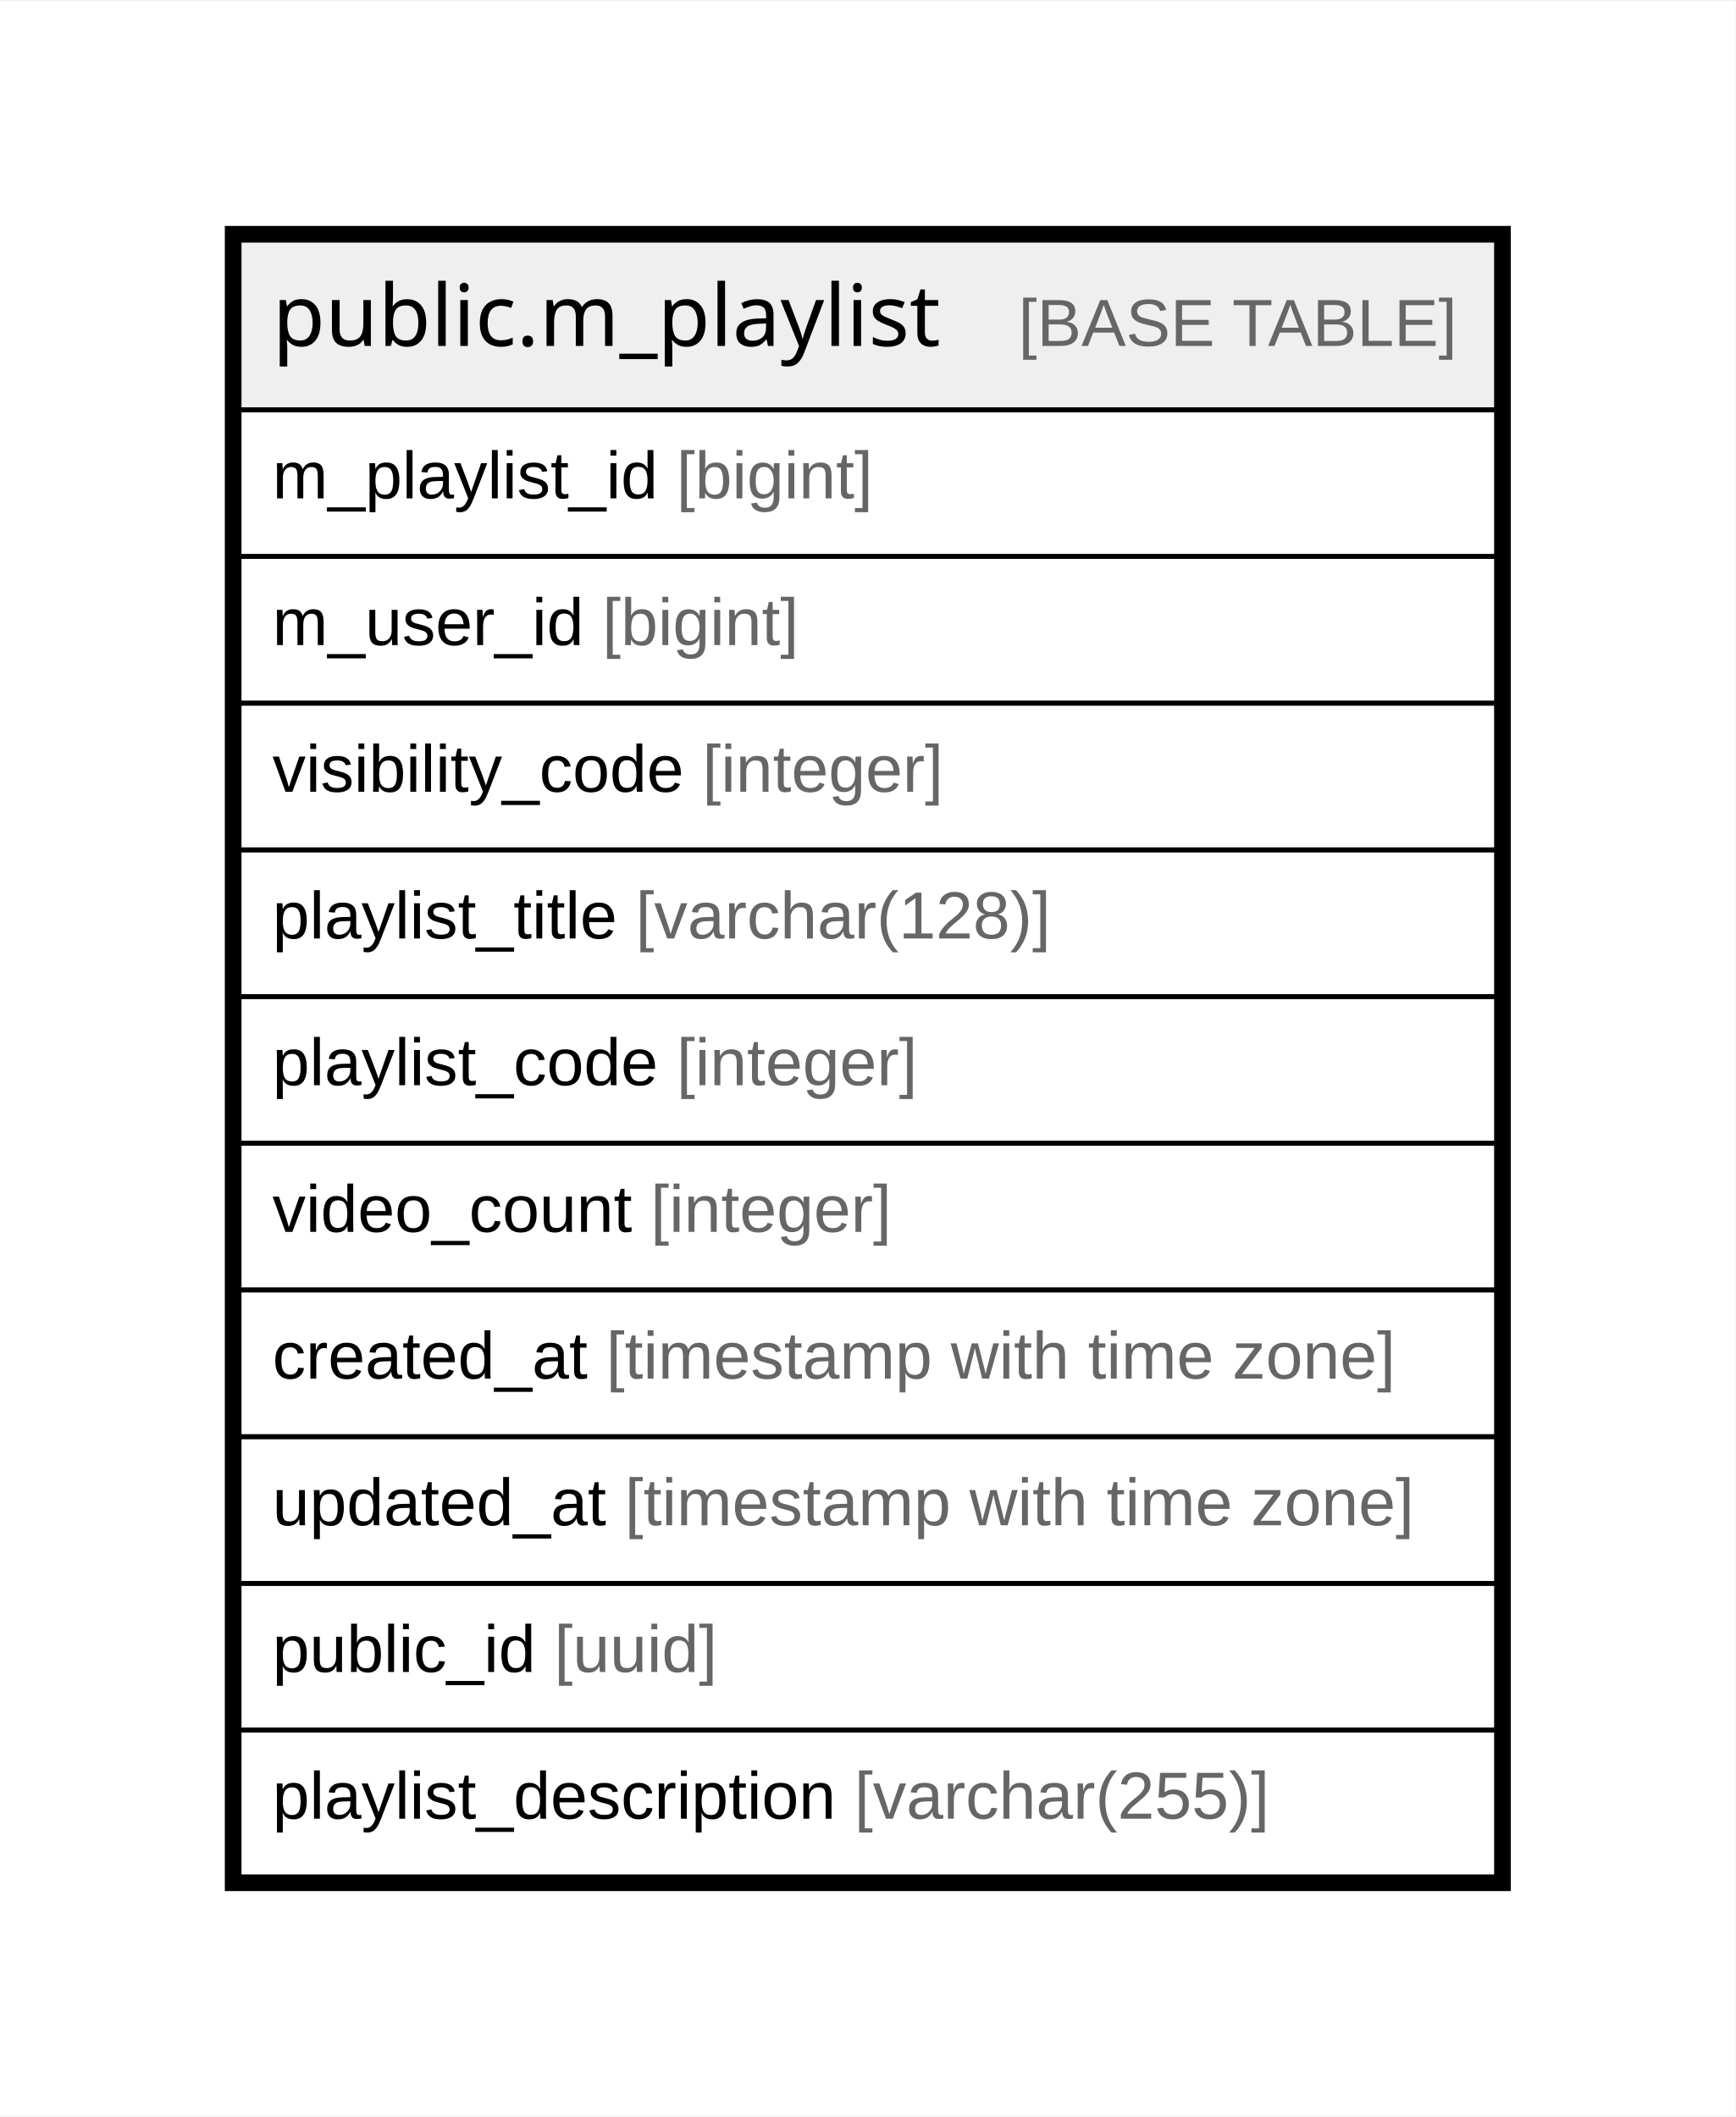
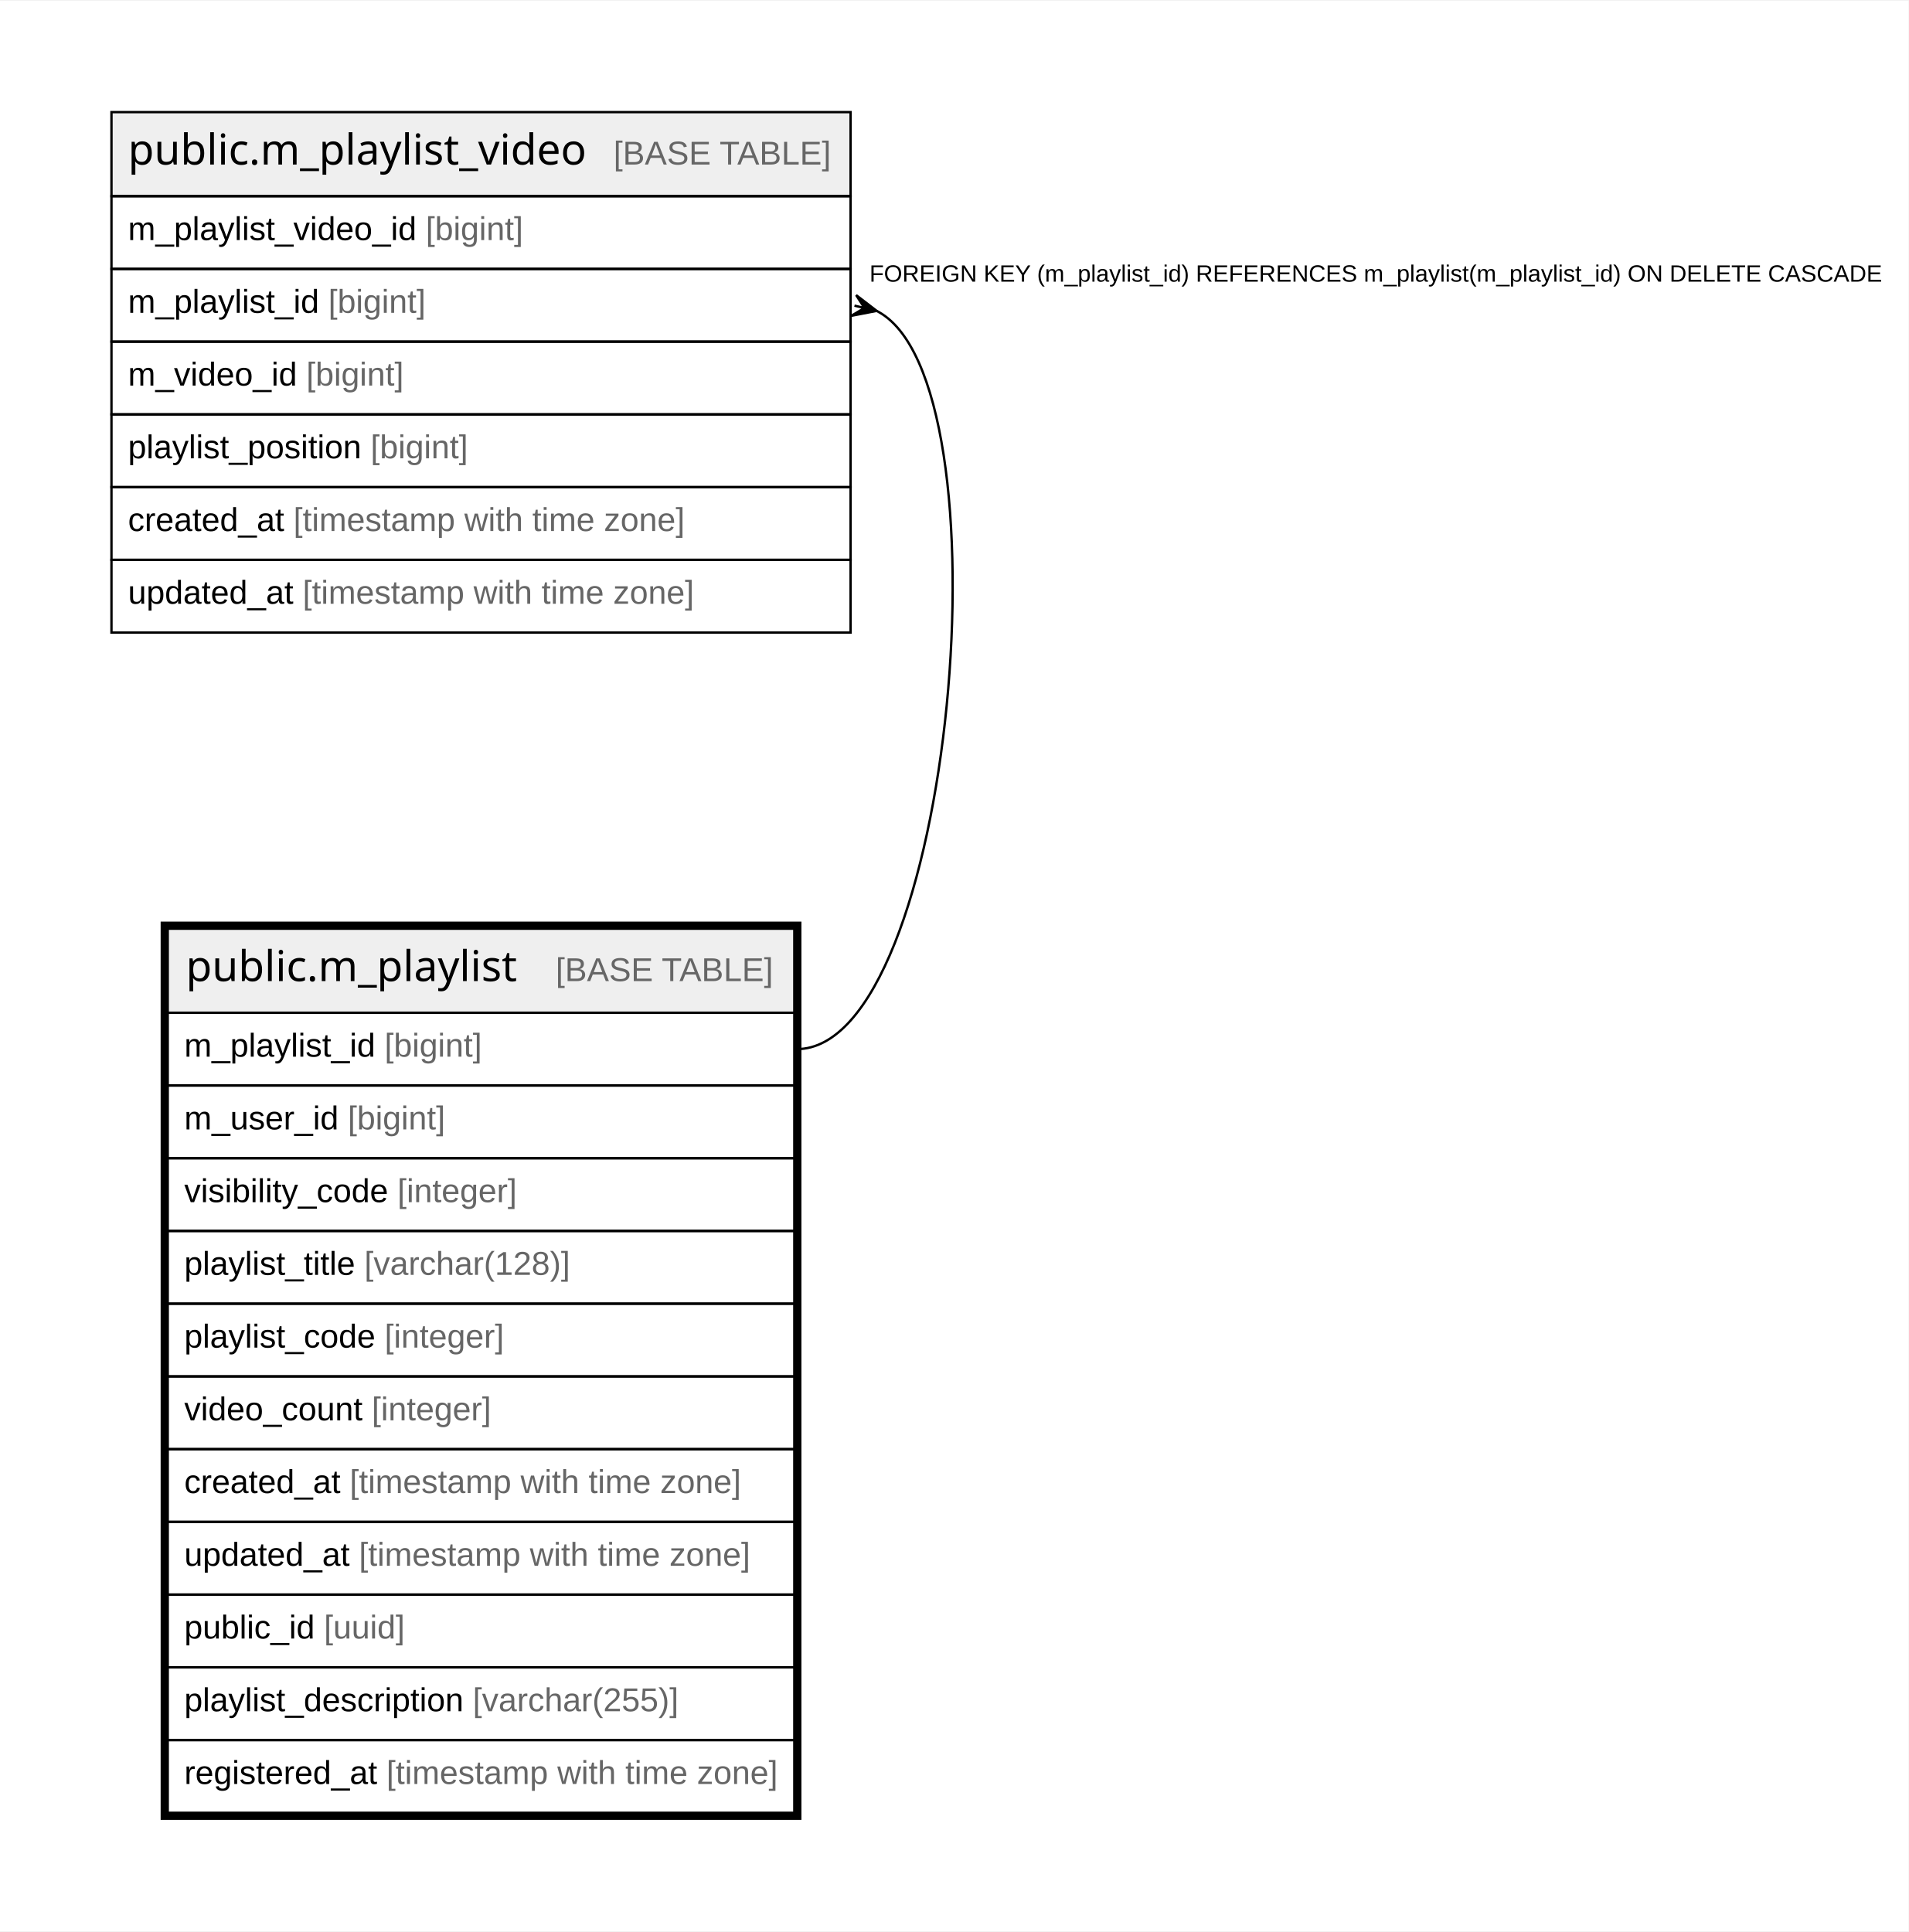
- <svg xmlns="http://www.w3.org/2000/svg" width="364pt" height="444pt" viewBox="0.00 0.00 364.38 444.00">
-   <g id="graph0" class="graph" transform="scale(1 1) rotate(0) translate(4 440)">
-     <polygon fill="white" stroke="none" points="-4,4 -4,-440 360.38,-440 360.38,4 -4,4" />
+ <svg xmlns="http://www.w3.org/2000/svg" width="808pt" height="818pt" viewBox="0.00 0.00 808.16 817.60">
+   <g id="graph0" class="graph" transform="scale(1 1) rotate(0) translate(4 813.6)">
+     <polygon fill="white" stroke="none" points="-4,4 -4,-813.6 804.16,-813.6 804.16,4 -4,4" />
    <g id="node1" class="node">
-       <polygon fill="#efefef" stroke="none" points="46.2,-354.2 46.2,-389.8 310.18,-389.8 310.18,-354.2 46.2,-354.2" />
-       <polygon fill="none" stroke="black" points="46.2,-354.2 46.2,-389.8 310.18,-389.8 310.18,-354.2 46.2,-354.2" />
-       <text text-anchor="start" x="53.2" y="-367.6" font-family="Arial Bold" font-size="18.00">public.m_playlist</text>
-       <text text-anchor="start" x="178.69" y="-367.6" font-family="Arial" font-size="14.00">    </text>
-       <text text-anchor="start" x="209.81" y="-367.6" font-family="Arial" font-size="14.00" fill="#666666">[BASE TABLE]</text>
-       <polygon fill="none" stroke="black" points="46.2,-323.4 46.2,-354.2 310.18,-354.2 310.18,-323.4 46.2,-323.4" />
-       <text text-anchor="start" x="53.2" y="-335.6" font-family="Arial" font-size="14.00">m_playlist_id </text>
-       <text text-anchor="start" x="138.01" y="-335.6" font-family="Arial" font-size="14.00" fill="#666666">[bigint]</text>
-       <polygon fill="none" stroke="black" points="46.2,-292.6 46.2,-323.4 310.18,-323.4 310.18,-292.6 46.2,-292.6" />
-       <text text-anchor="start" x="53.2" y="-304.8" font-family="Arial" font-size="14.00">m_user_id </text>
-       <text text-anchor="start" x="122.45" y="-304.8" font-family="Arial" font-size="14.00" fill="#666666">[bigint]</text>
-       <polygon fill="none" stroke="black" points="46.2,-261.8 46.2,-292.6 310.18,-292.6 310.18,-261.8 46.2,-261.8" />
-       <text text-anchor="start" x="53.2" y="-274" font-family="Arial" font-size="14.00">visibility_code </text>
-       <text text-anchor="start" x="143.46" y="-274" font-family="Arial" font-size="14.00" fill="#666666">[integer]</text>
-       <polygon fill="none" stroke="black" points="46.2,-231 46.2,-261.8 310.18,-261.8 310.18,-231 46.2,-231" />
-       <text text-anchor="start" x="53.2" y="-243.2" font-family="Arial" font-size="14.00">playlist_title </text>
-       <text text-anchor="start" x="129.45" y="-243.2" font-family="Arial" font-size="14.00" fill="#666666">[varchar(128)]</text>
-       <polygon fill="none" stroke="black" points="46.2,-200.2 46.2,-231 310.18,-231 310.18,-200.2 46.2,-200.2" />
-       <text text-anchor="start" x="53.2" y="-212.4" font-family="Arial" font-size="14.00">playlist_code </text>
-       <text text-anchor="start" x="138.03" y="-212.4" font-family="Arial" font-size="14.00" fill="#666666">[integer]</text>
-       <polygon fill="none" stroke="black" points="46.2,-169.4 46.2,-200.2 310.18,-200.2 310.18,-169.4 46.2,-169.4" />
-       <text text-anchor="start" x="53.2" y="-181.6" font-family="Arial" font-size="14.00">video_count </text>
-       <text text-anchor="start" x="132.59" y="-181.6" font-family="Arial" font-size="14.00" fill="#666666">[integer]</text>
-       <polygon fill="none" stroke="black" points="46.2,-138.6 46.2,-169.4 310.18,-169.4 310.18,-138.6 46.2,-138.6" />
-       <text text-anchor="start" x="53.2" y="-150.8" font-family="Arial" font-size="14.00">created_at </text>
-       <text text-anchor="start" x="123.25" y="-150.8" font-family="Arial" font-size="14.00" fill="#666666">[timestamp with time zone]</text>
-       <polygon fill="none" stroke="black" points="46.2,-107.8 46.2,-138.6 310.18,-138.6 310.18,-107.8 46.2,-107.8" />
-       <text text-anchor="start" x="53.2" y="-120" font-family="Arial" font-size="14.00">updated_at </text>
-       <text text-anchor="start" x="127.16" y="-120" font-family="Arial" font-size="14.00" fill="#666666">[timestamp with time zone]</text>
-       <polygon fill="none" stroke="black" points="46.2,-77 46.2,-107.8 310.18,-107.8 310.18,-77 46.2,-77" />
-       <text text-anchor="start" x="53.2" y="-89.2" font-family="Arial" font-size="14.00">public_id </text>
-       <text text-anchor="start" x="112.35" y="-89.2" font-family="Arial" font-size="14.00" fill="#666666">[uuid]</text>
-       <polygon fill="none" stroke="black" points="46.2,-46.2 46.2,-77 310.18,-77 310.18,-46.2 46.2,-46.2" />
-       <text text-anchor="start" x="53.2" y="-58.4" font-family="Arial" font-size="14.00">playlist_description </text>
-       <text text-anchor="start" x="175.37" y="-58.4" font-family="Arial" font-size="14.00" fill="#666666">[varchar(255)]</text>
-       <polygon fill="none" stroke="black" stroke-width="3" points="44.7,-44.7 44.7,-391.3 311.68,-391.3 311.68,-44.7 44.7,-44.7" />
+       <polygon fill="#efefef" stroke="none" points="67.02,-385 67.02,-420.6 332.35,-420.6 332.35,-385 67.02,-385" />
+       <polygon fill="none" stroke="black" points="67.02,-385 67.02,-420.6 332.35,-420.6 332.35,-385 67.02,-385" />
+       <text text-anchor="start" x="74.7" y="-398.4" font-family="Arial Bold" font-size="18.00">public.m_playlist</text>
+       <text text-anchor="start" x="200.19" y="-398.4" font-family="Arial" font-size="14.00">    </text>
+       <text text-anchor="start" x="231.3" y="-398.4" font-family="Arial" font-size="14.00" fill="#666666">[BASE TABLE]</text>
+       <polygon fill="none" stroke="black" points="67.02,-354.2 67.02,-385 332.35,-385 332.35,-354.2 67.02,-354.2" />
+       <text text-anchor="start" x="74.02" y="-366.4" font-family="Arial" font-size="14.00">m_playlist_id </text>
+       <text text-anchor="start" x="158.83" y="-366.4" font-family="Arial" font-size="14.00" fill="#666666">[bigint]</text>
+       <polygon fill="none" stroke="black" points="67.02,-323.4 67.02,-354.2 332.35,-354.2 332.35,-323.4 67.02,-323.4" />
+       <text text-anchor="start" x="74.02" y="-335.6" font-family="Arial" font-size="14.00">m_user_id </text>
+       <text text-anchor="start" x="143.27" y="-335.6" font-family="Arial" font-size="14.00" fill="#666666">[bigint]</text>
+       <polygon fill="none" stroke="black" points="67.02,-292.6 67.02,-323.4 332.35,-323.4 332.35,-292.6 67.02,-292.6" />
+       <text text-anchor="start" x="74.02" y="-304.8" font-family="Arial" font-size="14.00">visibility_code </text>
+       <text text-anchor="start" x="164.28" y="-304.8" font-family="Arial" font-size="14.00" fill="#666666">[integer]</text>
+       <polygon fill="none" stroke="black" points="67.02,-261.8 67.02,-292.6 332.35,-292.6 332.35,-261.8 67.02,-261.8" />
+       <text text-anchor="start" x="74.02" y="-274" font-family="Arial" font-size="14.00">playlist_title </text>
+       <text text-anchor="start" x="150.27" y="-274" font-family="Arial" font-size="14.00" fill="#666666">[varchar(128)]</text>
+       <polygon fill="none" stroke="black" points="67.02,-231 67.02,-261.8 332.35,-261.8 332.35,-231 67.02,-231" />
+       <text text-anchor="start" x="74.02" y="-243.2" font-family="Arial" font-size="14.00">playlist_code </text>
+       <text text-anchor="start" x="158.85" y="-243.2" font-family="Arial" font-size="14.00" fill="#666666">[integer]</text>
+       <polygon fill="none" stroke="black" points="67.02,-200.2 67.02,-231 332.35,-231 332.35,-200.2 67.02,-200.2" />
+       <text text-anchor="start" x="74.02" y="-212.4" font-family="Arial" font-size="14.00">video_count </text>
+       <text text-anchor="start" x="153.41" y="-212.4" font-family="Arial" font-size="14.00" fill="#666666">[integer]</text>
+       <polygon fill="none" stroke="black" points="67.02,-169.4 67.02,-200.2 332.35,-200.2 332.35,-169.4 67.02,-169.4" />
+       <text text-anchor="start" x="74.02" y="-181.6" font-family="Arial" font-size="14.00">created_at </text>
+       <text text-anchor="start" x="144.07" y="-181.6" font-family="Arial" font-size="14.00" fill="#666666">[timestamp with time zone]</text>
+       <polygon fill="none" stroke="black" points="67.02,-138.6 67.02,-169.4 332.35,-169.4 332.35,-138.6 67.02,-138.6" />
+       <text text-anchor="start" x="74.02" y="-150.8" font-family="Arial" font-size="14.00">updated_at </text>
+       <text text-anchor="start" x="147.98" y="-150.8" font-family="Arial" font-size="14.00" fill="#666666">[timestamp with time zone]</text>
+       <polygon fill="none" stroke="black" points="67.02,-107.8 67.02,-138.6 332.35,-138.6 332.35,-107.8 67.02,-107.8" />
+       <text text-anchor="start" x="74.02" y="-120" font-family="Arial" font-size="14.00">public_id </text>
+       <text text-anchor="start" x="133.17" y="-120" font-family="Arial" font-size="14.00" fill="#666666">[uuid]</text>
+       <polygon fill="none" stroke="black" points="67.02,-77 67.02,-107.8 332.35,-107.8 332.35,-77 67.02,-77" />
+       <text text-anchor="start" x="74.02" y="-89.2" font-family="Arial" font-size="14.00">playlist_description </text>
+       <text text-anchor="start" x="196.19" y="-89.2" font-family="Arial" font-size="14.00" fill="#666666">[varchar(255)]</text>
+       <polygon fill="none" stroke="black" points="67.02,-46.2 67.02,-77 332.35,-77 332.35,-46.2 67.02,-46.2" />
+       <text text-anchor="start" x="74.02" y="-58.4" font-family="Arial" font-size="14.00">registered_at </text>
+       <text text-anchor="start" x="159.63" y="-58.4" font-family="Arial" font-size="14.00" fill="#666666">[timestamp with time zone]</text>
+       <polygon fill="none" stroke="black" stroke-width="3" points="65.52,-44.7 65.52,-422.1 333.85,-422.1 333.85,-44.7 65.52,-44.7" />
+     </g>
+     <g id="node2" class="node">
+       <polygon fill="#efefef" stroke="none" points="43.2,-730.8 43.2,-766.4 356.17,-766.4 356.17,-730.8 43.2,-730.8" />
+       <polygon fill="none" stroke="black" points="43.2,-730.8 43.2,-766.4 356.17,-766.4 356.17,-730.8 43.2,-730.8" />
+       <text text-anchor="start" x="50.2" y="-744.2" font-family="Arial Bold" font-size="18.00">public.m_playlist_video</text>
+       <text text-anchor="start" x="224.68" y="-744.2" font-family="Arial" font-size="14.00">    </text>
+       <text text-anchor="start" x="255.8" y="-744.2" font-family="Arial" font-size="14.00" fill="#666666">[BASE TABLE]</text>
+       <polygon fill="none" stroke="black" points="43.2,-700 43.2,-730.8 356.17,-730.8 356.17,-700 43.2,-700" />
+       <text text-anchor="start" x="50.2" y="-712.2" font-family="Arial" font-size="14.00">m_playlist_video_id </text>
+       <text text-anchor="start" x="176.27" y="-712.2" font-family="Arial" font-size="14.00" fill="#666666">[bigint]</text>
+       <polygon fill="none" stroke="black" points="43.2,-669.2 43.2,-700 356.17,-700 356.17,-669.2 43.2,-669.2" />
+       <text text-anchor="start" x="50.2" y="-681.4" font-family="Arial" font-size="14.00">m_playlist_id </text>
+       <text text-anchor="start" x="135.01" y="-681.4" font-family="Arial" font-size="14.00" fill="#666666">[bigint]</text>
+       <polygon fill="none" stroke="black" points="43.2,-638.4 43.2,-669.2 356.17,-669.2 356.17,-638.4 43.2,-638.4" />
+       <text text-anchor="start" x="50.2" y="-650.6" font-family="Arial" font-size="14.00">m_video_id </text>
+       <text text-anchor="start" x="125.69" y="-650.6" font-family="Arial" font-size="14.00" fill="#666666">[bigint]</text>
+       <polygon fill="none" stroke="black" points="43.2,-607.6 43.2,-638.4 356.17,-638.4 356.17,-607.6 43.2,-607.6" />
+       <text text-anchor="start" x="50.2" y="-619.8" font-family="Arial" font-size="14.00">playlist_position </text>
+       <text text-anchor="start" x="152.92" y="-619.8" font-family="Arial" font-size="14.00" fill="#666666">[bigint]</text>
+       <polygon fill="none" stroke="black" points="43.2,-576.8 43.2,-607.6 356.17,-607.6 356.17,-576.8 43.2,-576.8" />
+       <text text-anchor="start" x="50.2" y="-589" font-family="Arial" font-size="14.00">created_at </text>
+       <text text-anchor="start" x="120.25" y="-589" font-family="Arial" font-size="14.00" fill="#666666">[timestamp with time zone]</text>
+       <polygon fill="none" stroke="black" points="43.2,-546 43.2,-576.8 356.17,-576.8 356.17,-546 43.2,-546" />
+       <text text-anchor="start" x="50.2" y="-558.2" font-family="Arial" font-size="14.00">updated_at </text>
+       <text text-anchor="start" x="124.16" y="-558.2" font-family="Arial" font-size="14.00" fill="#666666">[timestamp with time zone]</text>
+     </g>
+     <g id="edge1" class="edge">
+       <path fill="none" stroke="black" d="M367.14,-682.25C424.83,-653.42 399.98,-369.6 333.35,-369.6" />
+       <polygon fill="black" stroke="black" points="367.23,-682.23 356.46,-680.14 362.04,-683.45 357.82,-684.45 357.82,-684.45 357.82,-684.45 362.04,-683.45 358.53,-688.9 367.23,-682.23" />
+       <text text-anchor="start" x="364.17" y="-694.6" font-family="Arial" font-size="10.00">FOREIGN KEY (m_playlist_id) REFERENCES m_playlist(m_playlist_id) ON DELETE CASCADE</text>
    </g>
  </g>
</svg>
